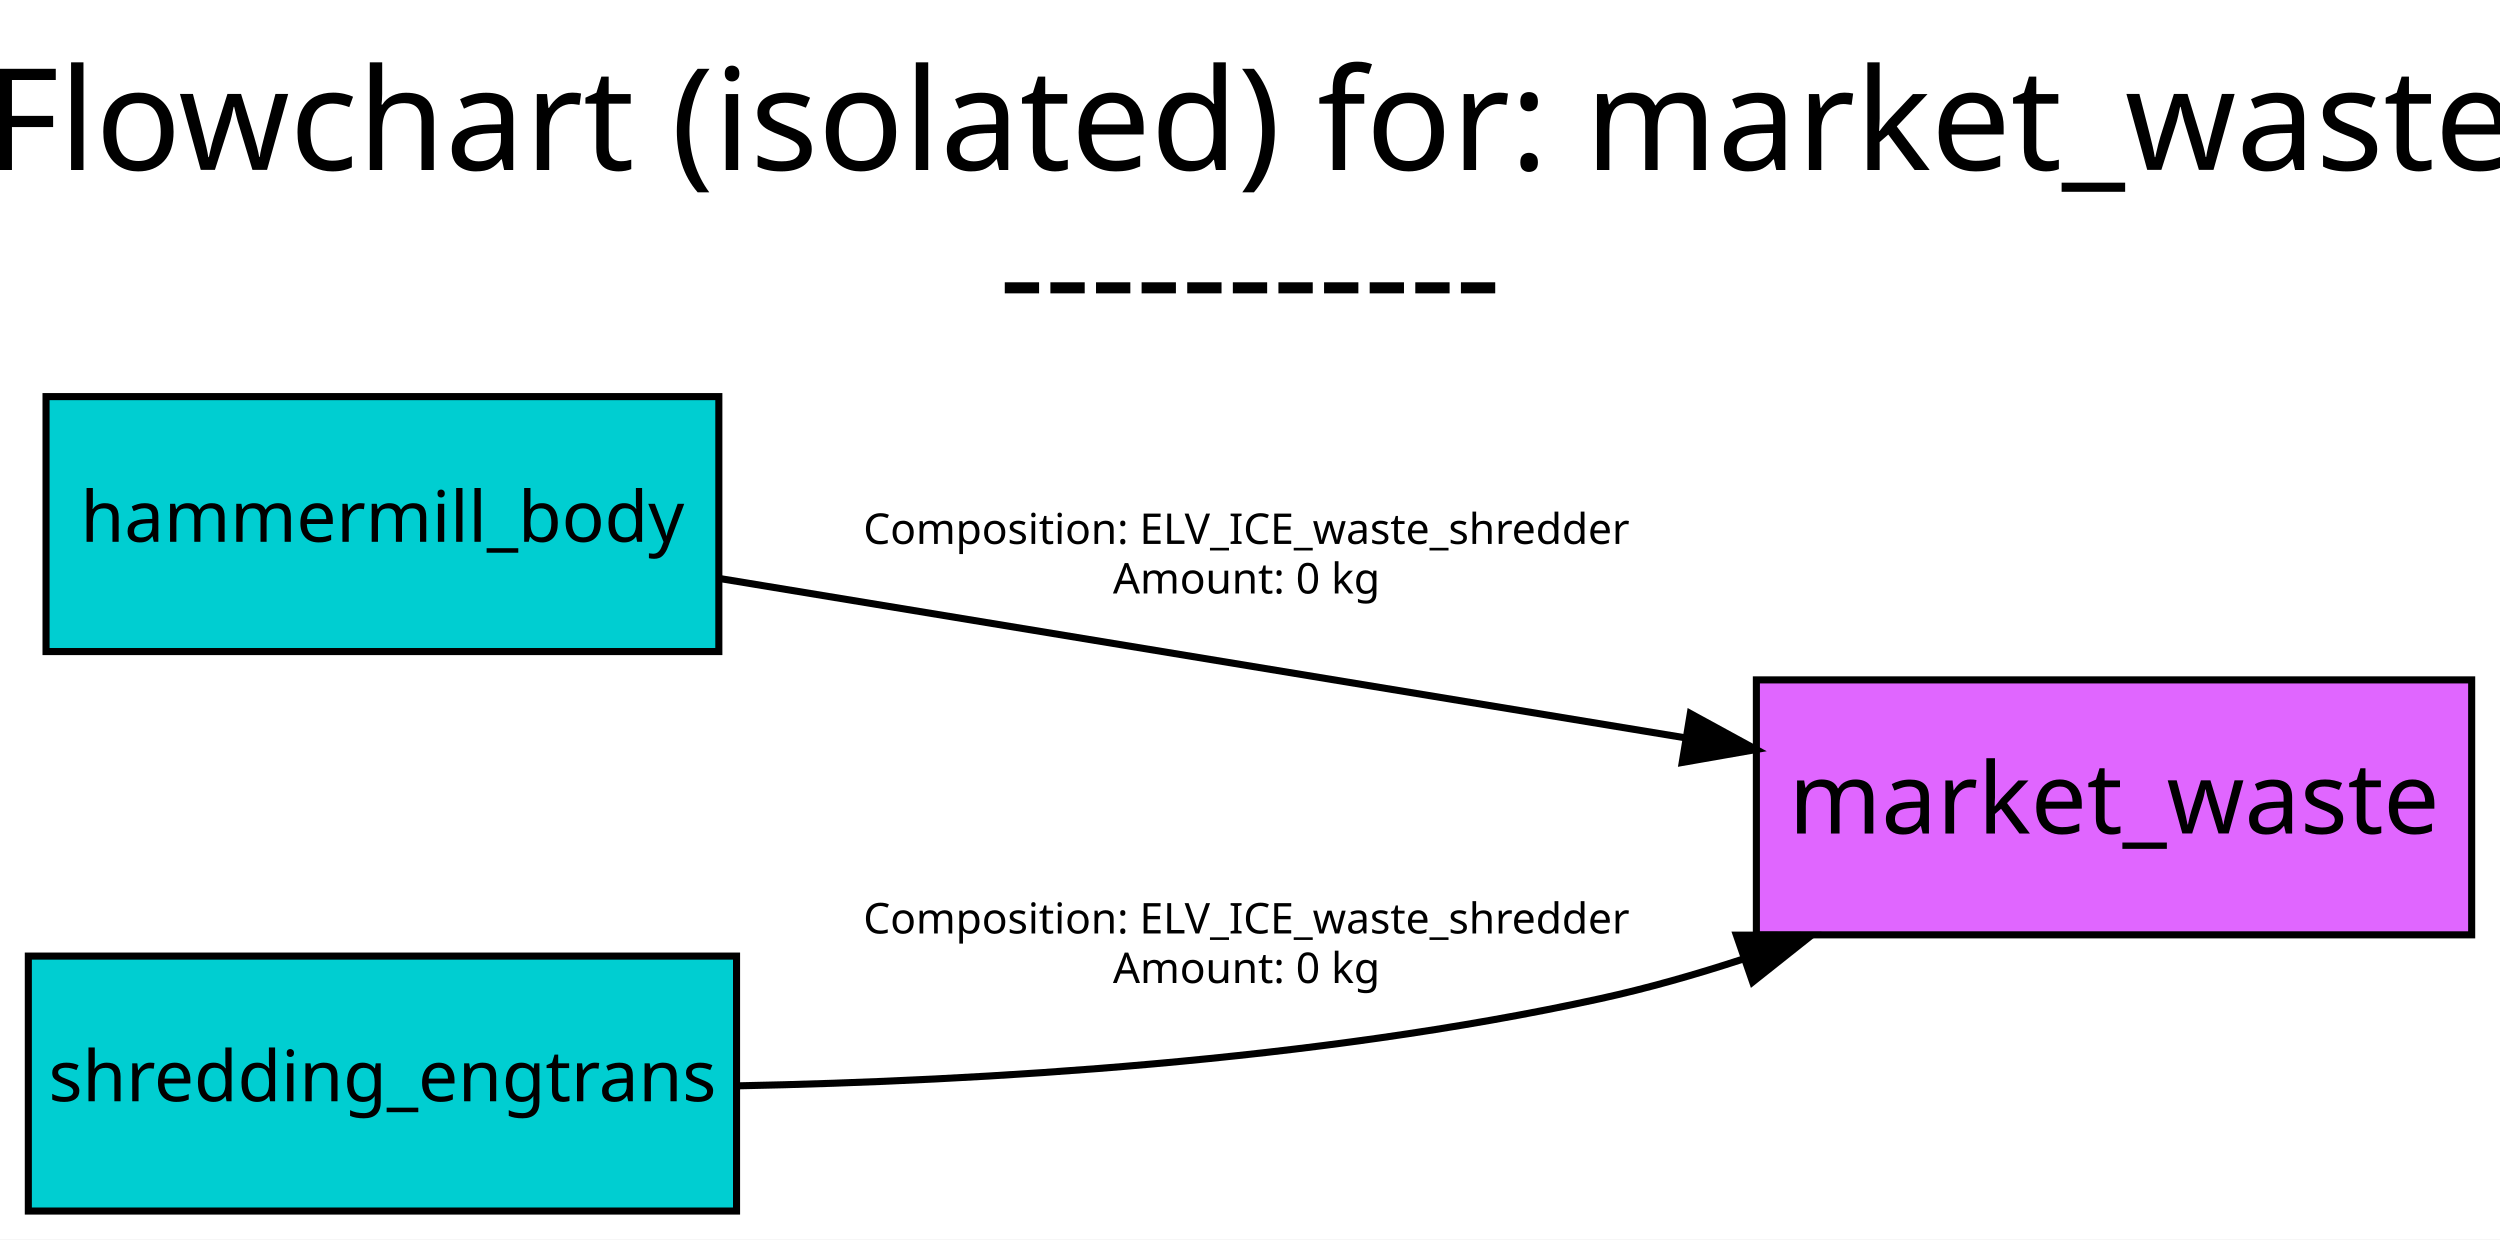
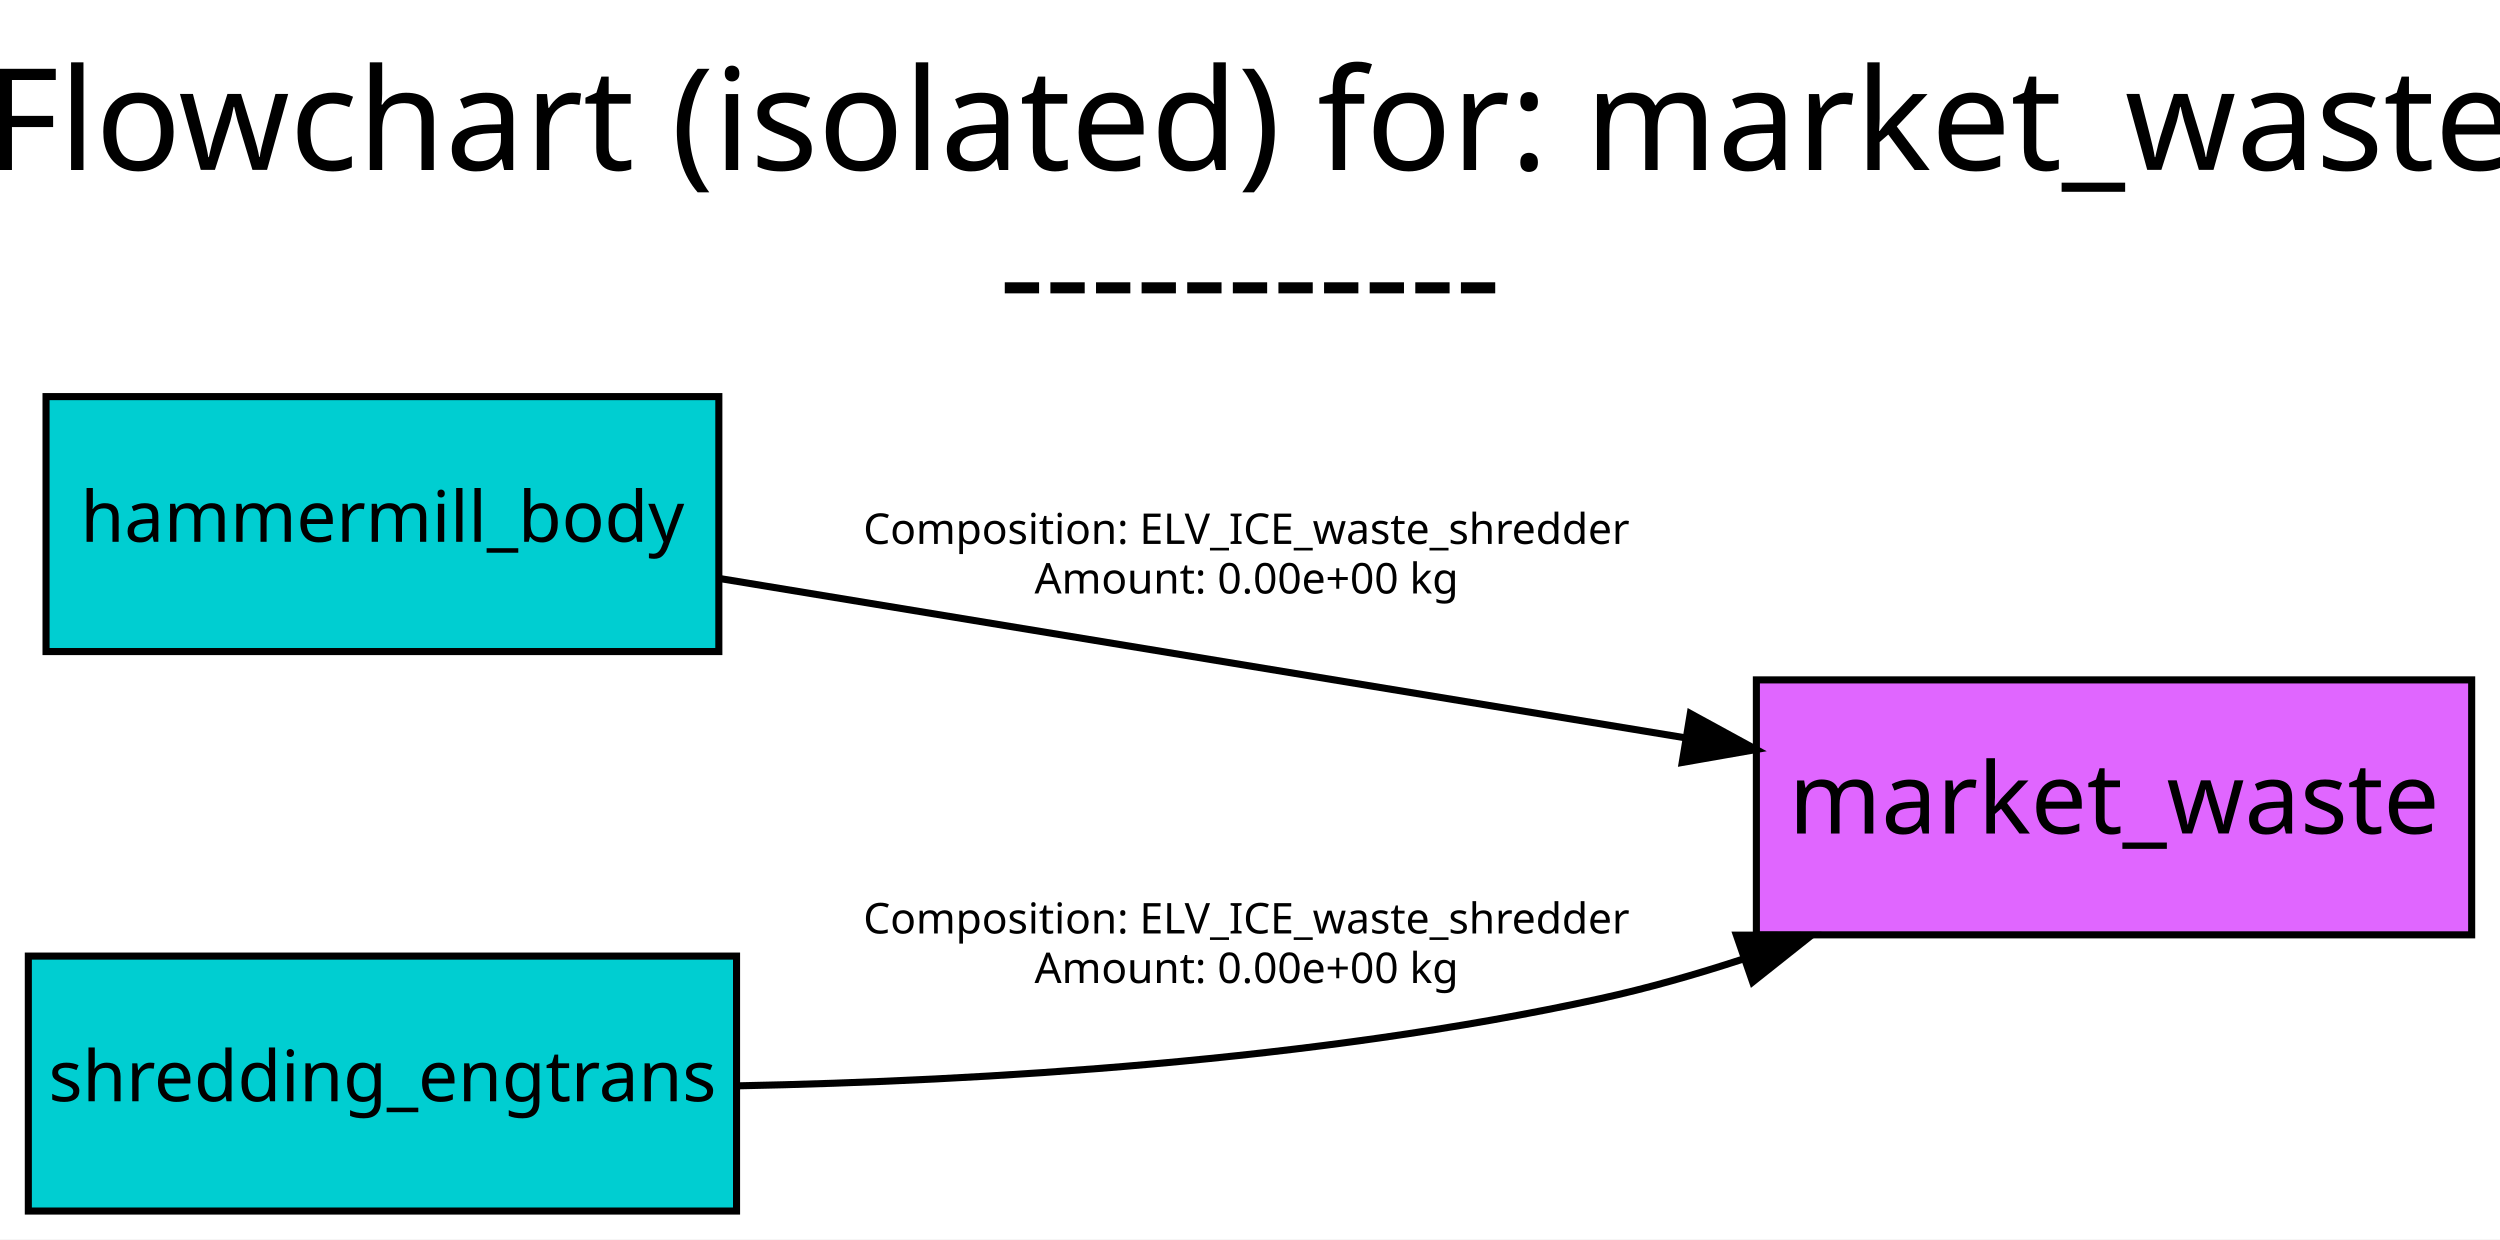
<svg xmlns="http://www.w3.org/2000/svg" width="353pt" height="175pt" viewBox="0.00 0.00 353.00 175.00">
  <g id="graph0" class="graph" transform="scale(1 1) rotate(0) translate(4 171)">
    <polygon fill="white" stroke="transparent" points="-4,4 -4,-171 349,-171 349,4 -4,4" />
    <text text-anchor="middle" x="172.5" y="-147" font-family="Cabin" font-size="20.00">Flowchart (isolated) for: market_waste</text>
    <text text-anchor="middle" x="172.5" y="-125" font-family="Cabin" font-size="20.00">-----------</text>
    <g id="node1" class="node">
      <polygon fill="#e066ff" stroke="black" points="345,-75 244,-75 244,-39 345,-39 345,-75" />
      <text text-anchor="middle" x="294.5" y="-53.3" font-family="Cabin" font-size="14.00">market_waste</text>
    </g>
    <g id="node2" class="node">
      <polygon fill="darkturquoise" stroke="black" points="97.5,-115 2.5,-115 2.5,-79 97.5,-79 97.5,-115" />
      <text text-anchor="middle" x="50" y="-94.5" font-family="Cabin" font-size="10.00">hammermill_body</text>
    </g>
    <g id="edge1" class="edge">
      <path fill="none" stroke="black" d="M97.76,-89.29C136.54,-82.89 191.92,-73.76 233.88,-66.83" />
      <polygon fill="black" stroke="black" points="234.67,-70.25 243.97,-65.17 233.53,-63.34 234.67,-70.25" />
      <text text-anchor="middle" x="172" y="-94.2" font-family="Cabin" font-size="6.00">Composition: ELV_ICE_waste_shredder</text>
-       <text text-anchor="middle" x="172" y="-87.2" font-family="Cabin" font-size="6.00">Amount: 0 kg</text>
+       <text text-anchor="middle" x="172" y="-87.2" font-family="Cabin" font-size="6.00">Amount: 0.00e+00 kg</text>
    </g>
    <g id="node3" class="node">
      <polygon fill="darkturquoise" stroke="black" points="100,-36 0,-36 0,0 100,0 100,-36" />
      <text text-anchor="middle" x="50" y="-15.5" font-family="Cabin" font-size="10.00">shredding_engtrans</text>
    </g>
    <g id="edge2" class="edge">
      <path fill="none" stroke="black" d="M100.18,-17.68C134.65,-18.37 181.59,-21.15 222,-30 228.62,-31.45 235.44,-33.39 242.12,-35.58" />
      <polygon fill="black" stroke="black" points="241.18,-38.96 251.77,-38.93 243.47,-32.34 241.18,-38.96" />
      <text text-anchor="middle" x="172" y="-39.2" font-family="Cabin" font-size="6.00">Composition: ELV_ICE_waste_shredder</text>
-       <text text-anchor="middle" x="172" y="-32.2" font-family="Cabin" font-size="6.00">Amount: 0 kg</text>
+       <text text-anchor="middle" x="172" y="-32.2" font-family="Cabin" font-size="6.00">Amount: 0.00e+00 kg</text>
    </g>
  </g>
</svg>
